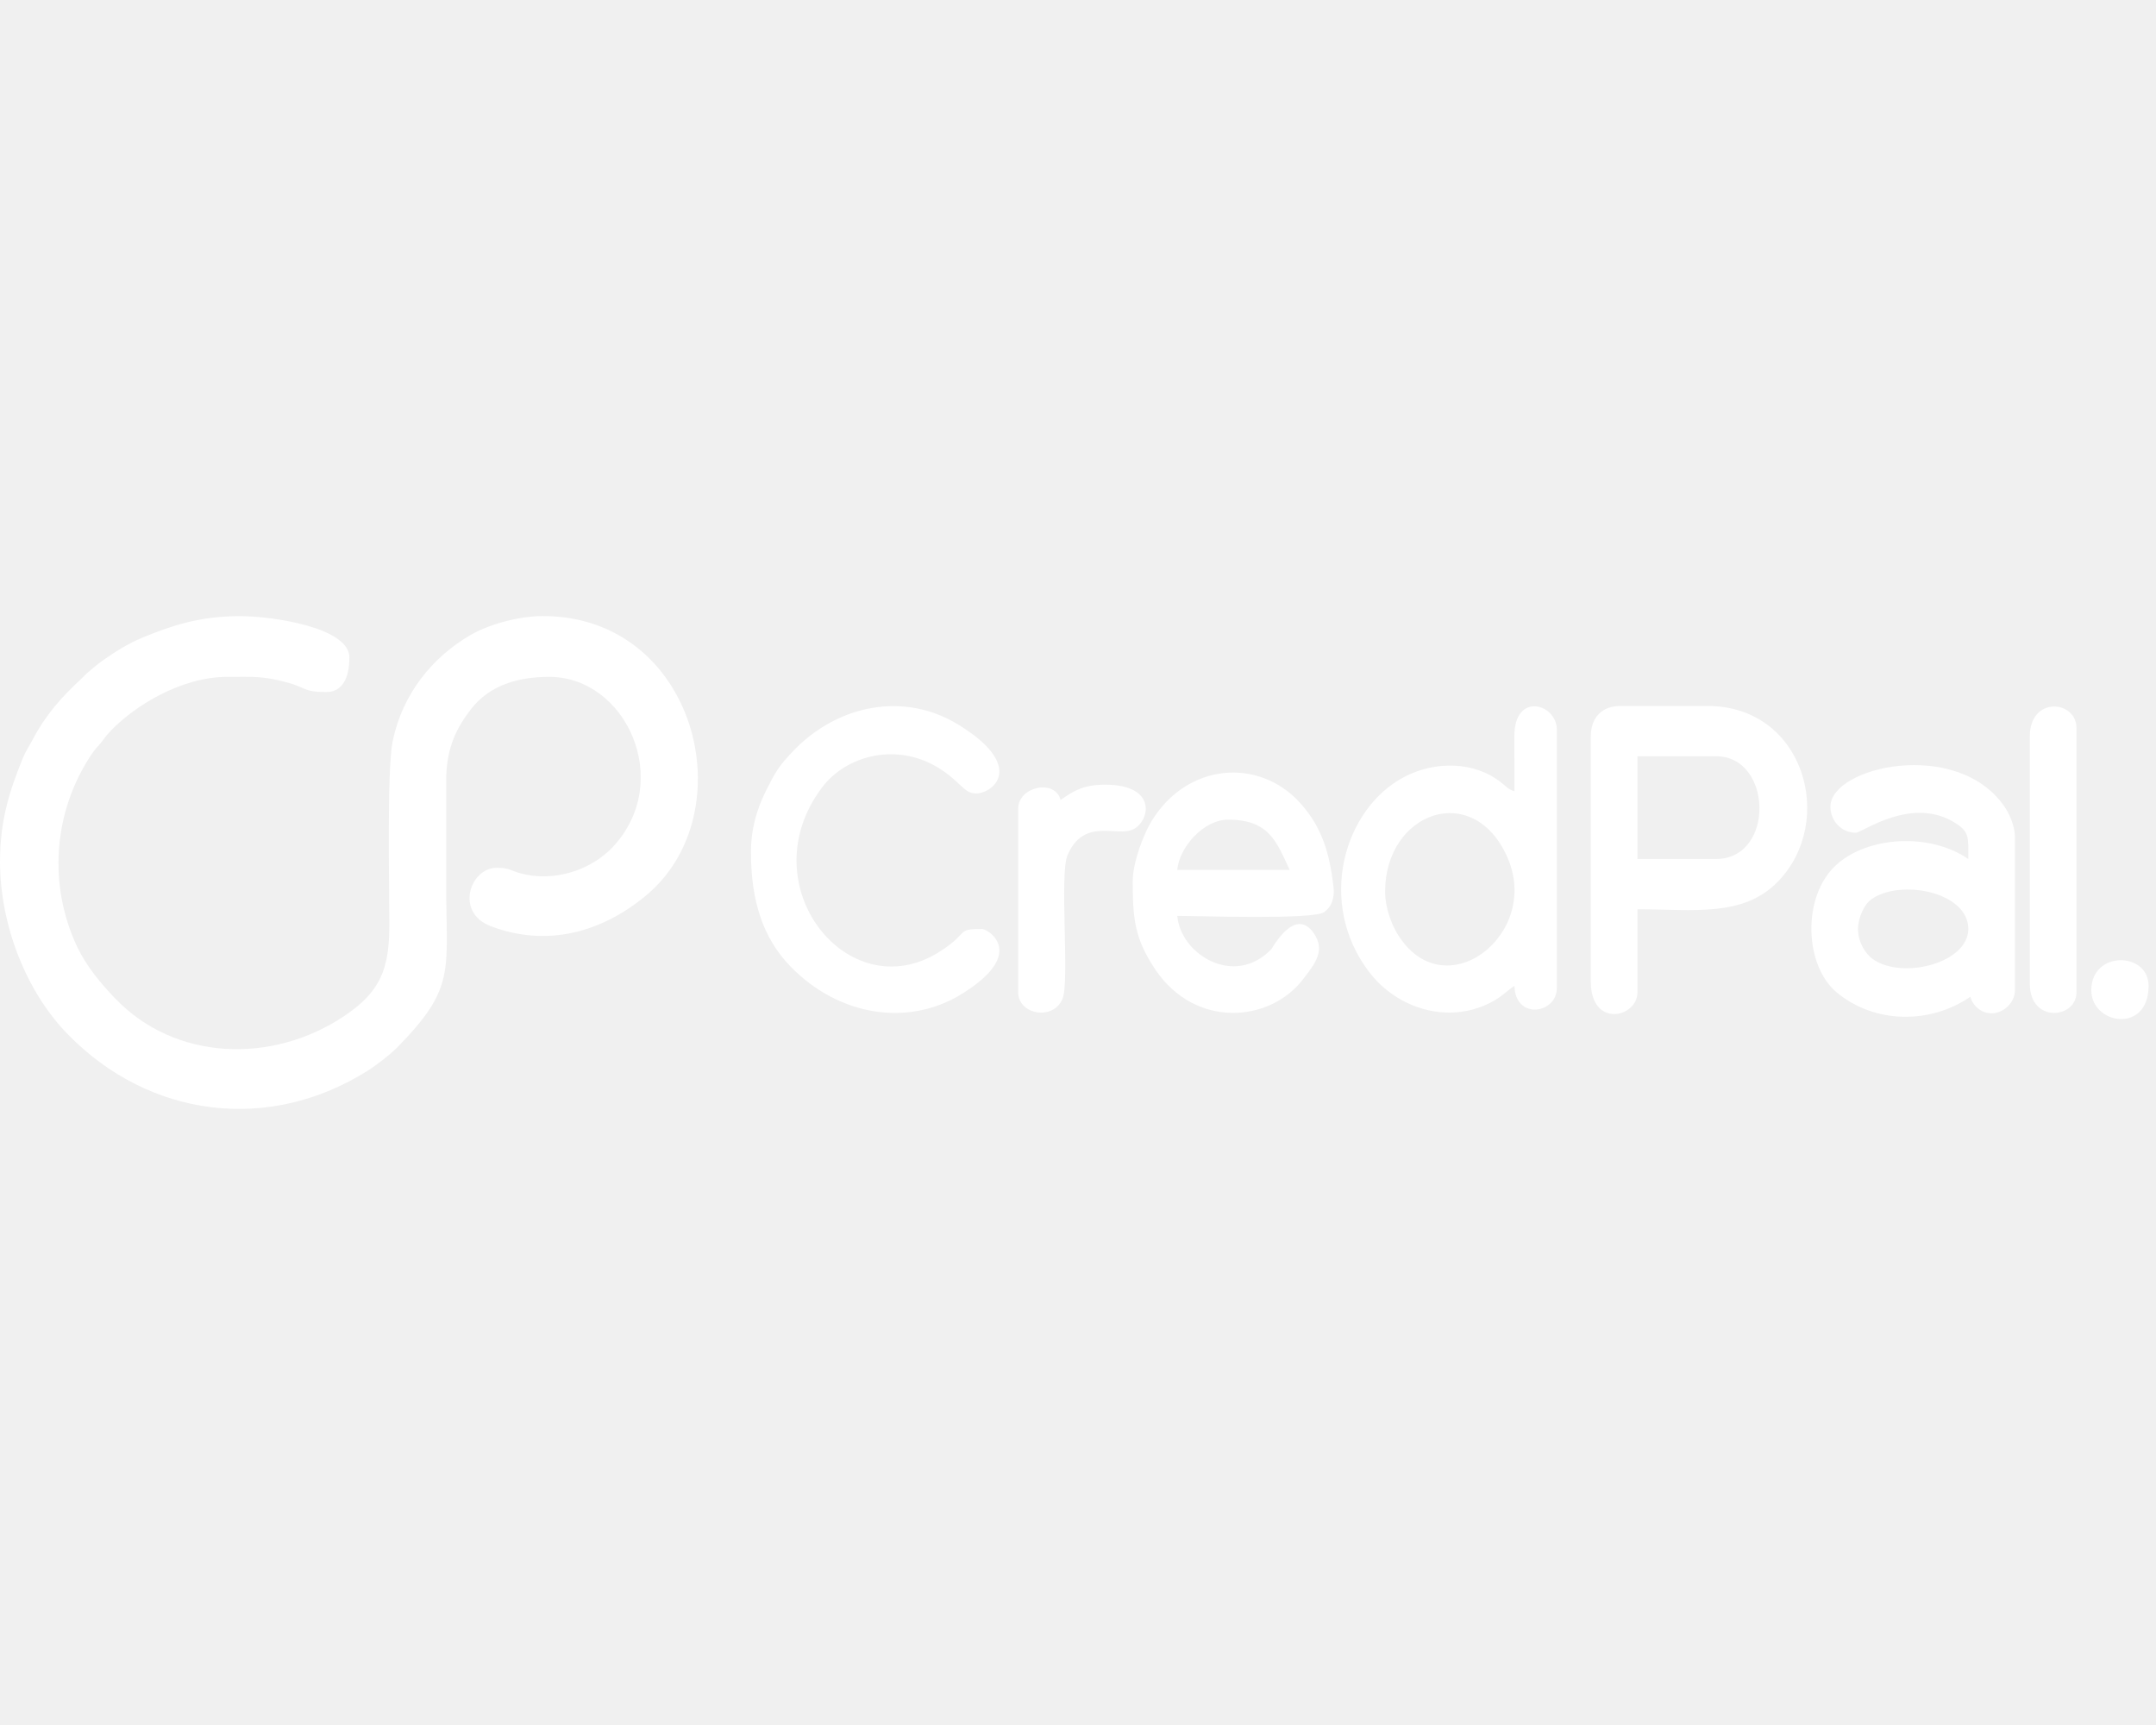
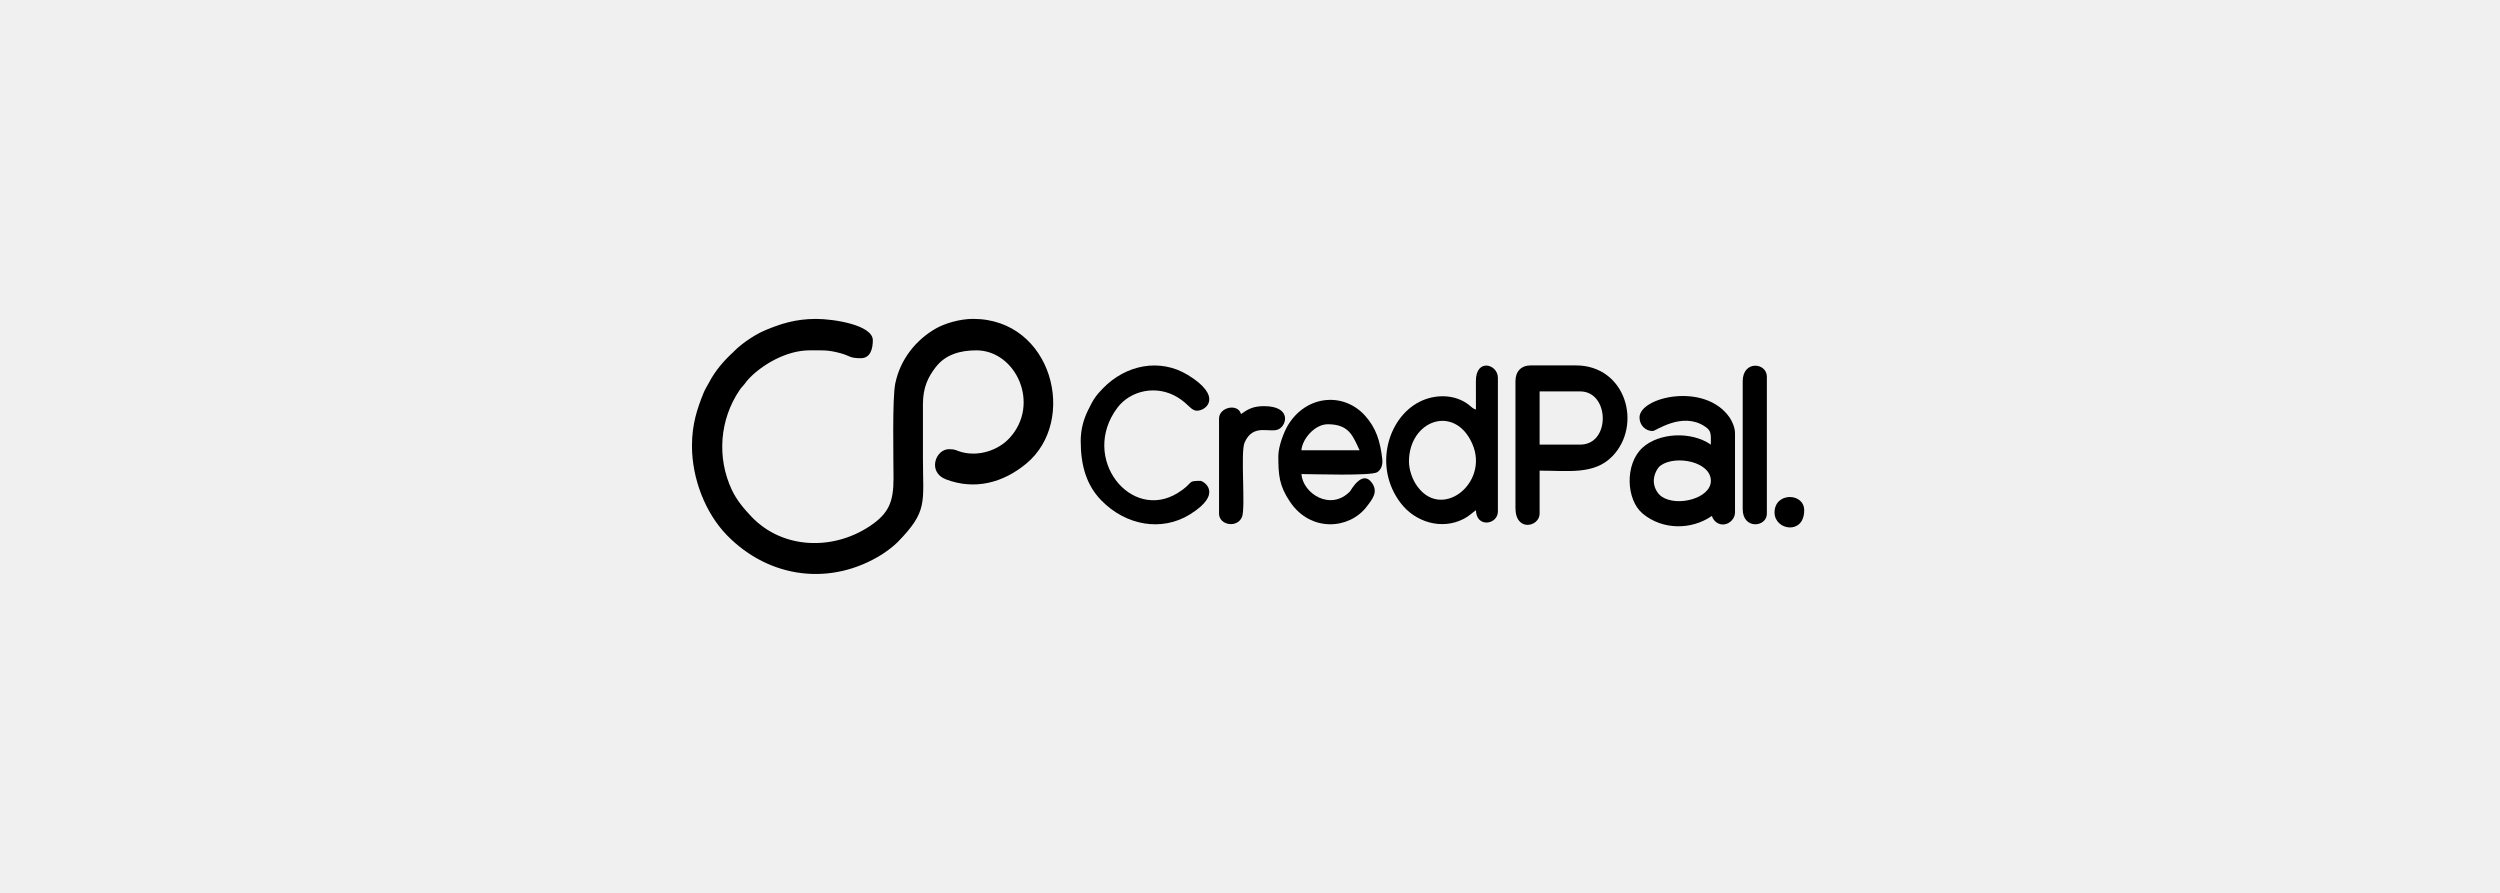
- <svg xmlns="http://www.w3.org/2000/svg" width="140" height="112" viewBox="0 0 140 112" fill="none">
-   <path fill-rule="evenodd" clip-rule="evenodd" d="M120.651 60.316C120.651 59.583 121.056 58.712 121.528 58.381C123.416 57.053 127.812 57.905 127.812 60.316C127.812 62.517 123.569 63.624 121.632 62.286C121.114 61.927 120.651 61.161 120.651 60.316ZM118.86 52.366C118.86 53.32 119.587 54.068 120.511 54.068C120.92 54.068 124.175 51.619 127.018 53.465C127.899 54.036 127.81 54.398 127.81 55.772C125.309 54.047 121.268 54.296 119.234 56.16C116.984 58.223 117.176 62.7 119.267 64.435C121.737 66.486 125.354 66.505 127.947 64.715C128.118 65.373 128.784 65.894 129.533 65.775C130.222 65.666 130.84 65.029 130.84 64.29V54.352C130.84 53.605 130.455 52.796 130.154 52.362C127.062 47.893 118.86 49.79 118.86 52.366Z" fill="white" />
-   <path fill-rule="evenodd" clip-rule="evenodd" d="M89.941 57.901C89.941 52.709 95.682 50.653 97.887 55.673C100.099 60.706 93.74 65.564 90.738 60.629C90.342 59.978 89.943 58.911 89.943 57.899L89.941 57.901ZM98.341 51.371C97.953 51.263 97.791 51.059 97.497 50.822C95.722 49.399 93.173 49.419 91.226 50.422C87.279 52.453 85.469 58.584 88.895 63.096C90.719 65.494 94.024 66.515 96.786 65.098C97.499 64.732 97.765 64.404 98.341 64.005C98.39 66.251 101.096 65.825 101.096 64.147V47.396C101.096 45.659 98.317 44.898 98.336 47.815C98.343 48.999 98.341 50.185 98.341 51.371Z" fill="white" />
-   <path fill-rule="evenodd" clip-rule="evenodd" d="M111.424 55.772H106.329V49.099H111.424C115.119 49.099 115.266 55.772 111.424 55.772ZM103.299 47.822V63.721C103.299 66.78 106.329 66.075 106.329 64.431V59.037C109.941 59.037 113.183 59.575 115.456 57.233C119.253 53.316 117.158 45.836 110.872 45.836H105.227C104.021 45.836 103.299 46.582 103.299 47.823V47.822Z" fill="white" />
-   <path fill-rule="evenodd" clip-rule="evenodd" d="M79.751 53.218C82.427 53.218 82.902 54.674 83.745 56.483H76.446C76.563 55.039 78.138 53.218 79.752 53.218H79.751ZM73.554 57.193C73.554 59.595 73.657 60.912 75.01 62.932C77.598 66.796 82.432 66.394 84.594 63.605C85.387 62.582 86.103 61.708 85.293 60.567C84.072 58.845 82.627 61.554 82.547 61.637C80.13 64.134 76.648 61.943 76.448 59.466C77.866 59.466 85.292 59.728 85.986 59.22C86.465 58.87 86.68 58.321 86.588 57.543C86.334 55.401 85.85 53.702 84.406 52.114C81.728 49.174 77.074 49.529 74.765 53.331C74.28 54.131 73.556 55.962 73.556 57.195L73.554 57.193Z" fill="white" />
-   <path fill-rule="evenodd" clip-rule="evenodd" d="M48.765 55.347C48.765 58.431 49.51 60.885 51.346 62.767C54.433 65.931 58.934 66.726 62.481 64.517C66.758 61.854 64.118 60.316 63.776 60.316C62.008 60.316 63.02 60.532 60.965 61.821C55.073 65.515 48.624 57.478 53.364 51.148C54.975 48.997 58.28 48.198 60.965 49.87C62.375 50.749 62.591 51.517 63.361 51.517C64.517 51.517 66.638 49.737 62.203 47.034C58.706 44.903 54.433 45.746 51.553 48.713C50.585 49.711 50.331 50.141 49.68 51.469C49.153 52.547 48.763 53.797 48.763 55.351L48.765 55.347Z" fill="white" />
-   <path fill-rule="evenodd" clip-rule="evenodd" d="M131.805 47.823V63.865C131.805 66.459 134.835 66.148 134.835 64.433V47.257C134.835 45.473 131.805 45.165 131.805 47.825V47.823Z" fill="white" />
-   <path fill-rule="evenodd" clip-rule="evenodd" d="M68.871 51.94C68.514 50.561 66.116 51.058 66.116 52.509V64.433C66.116 65.877 68.401 66.292 68.996 64.847C69.465 63.708 68.786 56.762 69.318 55.526C70.395 53.031 72.527 54.384 73.601 53.838C74.678 53.293 75.158 50.947 71.761 50.947C70.341 50.947 69.713 51.357 68.869 51.94H68.871Z" fill="white" />
-   <path fill-rule="evenodd" clip-rule="evenodd" d="M135.799 64.291C135.799 66.528 139.518 67.14 139.518 64.008C139.518 61.78 135.799 61.708 135.799 64.291Z" fill="white" />
-   <path fill-rule="evenodd" clip-rule="evenodd" d="M0 55.921C0 60.052 1.691 64.383 4.406 67.158C9.719 72.59 17.458 73.555 23.86 69.528C24.429 69.171 25.351 68.46 25.798 68.005C29.627 64.094 28.973 63.079 28.973 57.471V50.708C28.973 48.548 29.648 47.255 30.591 46.036C31.79 44.49 33.624 43.947 35.671 43.947C40.642 43.947 43.773 50.71 39.809 54.976C38.413 56.477 36.001 57.297 33.814 56.707C33.105 56.515 33.104 56.344 32.253 56.344C30.523 56.344 29.528 59.243 31.858 60.131C35.502 61.52 39.047 60.549 41.937 58.154C48.437 52.771 45.207 40 35.26 40C33.584 40 31.677 40.581 30.568 41.222C28.055 42.675 26.129 45.079 25.501 48.114C25.118 49.962 25.282 57.553 25.283 60.006C25.285 62.948 24.692 64.404 22.334 65.981C17.684 69.09 11.383 68.9 7.483 64.831C6.547 63.855 5.61 62.741 5.008 61.466C3.101 57.422 3.468 52.651 5.957 48.959C6.223 48.562 6.32 48.525 6.58 48.193C6.844 47.855 6.889 47.761 7.208 47.43C8.743 45.837 11.753 43.947 14.76 43.947C16.386 43.947 17.023 43.871 18.646 44.309C19.863 44.637 19.703 44.933 21.183 44.933C22.435 44.933 22.687 43.658 22.687 42.68C22.687 40.764 17.769 40.004 15.58 40.004C12.954 40.004 11.113 40.633 9.272 41.39C8.349 41.771 7.586 42.251 6.804 42.791C6.393 43.075 6.098 43.33 5.72 43.647C5.503 43.83 5.435 43.932 5.226 44.124C3.997 45.253 2.951 46.446 2.14 47.986C1.857 48.526 1.671 48.747 1.425 49.362C0.644 51.318 0.002 53.221 0.002 55.925L0 55.921Z" fill="white" />
+ <svg xmlns="http://www.w3.org/2000/svg" width="140" height="50" viewBox="0 0 140 112" fill="none">
+   <path fill-rule="evenodd" clip-rule="evenodd" d="M120.651 60.316C120.651 59.583 121.056 58.712 121.528 58.381C123.416 57.053 127.812 57.905 127.812 60.316C127.812 62.517 123.569 63.624 121.632 62.286C121.114 61.927 120.651 61.161 120.651 60.316ZM118.86 52.366C118.86 53.32 119.587 54.068 120.511 54.068C120.92 54.068 124.175 51.619 127.018 53.465C127.899 54.036 127.81 54.398 127.81 55.772C125.309 54.047 121.268 54.296 119.234 56.16C116.984 58.223 117.176 62.7 119.267 64.435C121.737 66.486 125.354 66.505 127.947 64.715C128.118 65.373 128.784 65.894 129.533 65.775C130.222 65.666 130.84 65.029 130.84 64.29V54.352C130.84 53.605 130.455 52.796 130.154 52.362C127.062 47.893 118.86 49.79 118.86 52.366Z" fill="black" />
+   <path fill-rule="evenodd" clip-rule="evenodd" d="M89.941 57.901C89.941 52.709 95.682 50.653 97.887 55.673C100.099 60.706 93.74 65.564 90.738 60.629C90.342 59.978 89.943 58.911 89.943 57.899L89.941 57.901ZM98.341 51.371C97.953 51.263 97.791 51.059 97.497 50.822C95.722 49.399 93.173 49.419 91.226 50.422C87.279 52.453 85.469 58.584 88.895 63.096C90.719 65.494 94.024 66.515 96.786 65.098C97.499 64.732 97.765 64.404 98.341 64.005C98.39 66.251 101.096 65.825 101.096 64.147V47.396C101.096 45.659 98.317 44.898 98.336 47.815C98.343 48.999 98.341 50.185 98.341 51.371Z" fill="black" />
+   <path fill-rule="evenodd" clip-rule="evenodd" d="M111.424 55.772H106.329V49.099H111.424C115.119 49.099 115.266 55.772 111.424 55.772ZM103.299 47.822V63.721C103.299 66.78 106.329 66.075 106.329 64.431V59.037C109.941 59.037 113.183 59.575 115.456 57.233C119.253 53.316 117.158 45.836 110.872 45.836H105.227C104.021 45.836 103.299 46.582 103.299 47.823V47.822Z" fill="black" />
+   <path fill-rule="evenodd" clip-rule="evenodd" d="M79.751 53.218C82.427 53.218 82.902 54.674 83.745 56.483H76.446C76.563 55.039 78.138 53.218 79.752 53.218H79.751ZM73.554 57.193C73.554 59.595 73.657 60.912 75.01 62.932C77.598 66.796 82.432 66.394 84.594 63.605C85.387 62.582 86.103 61.708 85.293 60.567C84.072 58.845 82.627 61.554 82.547 61.637C80.13 64.134 76.648 61.943 76.448 59.466C77.866 59.466 85.292 59.728 85.986 59.22C86.465 58.87 86.68 58.321 86.588 57.543C86.334 55.401 85.85 53.702 84.406 52.114C81.728 49.174 77.074 49.529 74.765 53.331C74.28 54.131 73.556 55.962 73.556 57.195L73.554 57.193Z" fill="black" />
+   <path fill-rule="evenodd" clip-rule="evenodd" d="M48.765 55.347C48.765 58.431 49.51 60.885 51.346 62.767C54.433 65.931 58.934 66.726 62.481 64.517C66.758 61.854 64.118 60.316 63.776 60.316C62.008 60.316 63.02 60.532 60.965 61.821C55.073 65.515 48.624 57.478 53.364 51.148C54.975 48.997 58.28 48.198 60.965 49.87C62.375 50.749 62.591 51.517 63.361 51.517C64.517 51.517 66.638 49.737 62.203 47.034C58.706 44.903 54.433 45.746 51.553 48.713C50.585 49.711 50.331 50.141 49.68 51.469C49.153 52.547 48.763 53.797 48.763 55.351L48.765 55.347Z" fill="black" />
+   <path fill-rule="evenodd" clip-rule="evenodd" d="M131.805 47.823V63.865C131.805 66.459 134.835 66.148 134.835 64.433V47.257C134.835 45.473 131.805 45.165 131.805 47.825V47.823Z" fill="black" />
+   <path fill-rule="evenodd" clip-rule="evenodd" d="M68.871 51.94C68.514 50.561 66.116 51.058 66.116 52.509V64.433C66.116 65.877 68.401 66.292 68.996 64.847C69.465 63.708 68.786 56.762 69.318 55.526C70.395 53.031 72.527 54.384 73.601 53.838C74.678 53.293 75.158 50.947 71.761 50.947C70.341 50.947 69.713 51.357 68.869 51.94H68.871Z" fill="black" />
+   <path fill-rule="evenodd" clip-rule="evenodd" d="M135.799 64.291C135.799 66.528 139.518 67.14 139.518 64.008C139.518 61.78 135.799 61.708 135.799 64.291Z" fill="black" />
+   <path fill-rule="evenodd" clip-rule="evenodd" d="M0 55.921C0 60.052 1.691 64.383 4.406 67.158C9.719 72.59 17.458 73.555 23.86 69.528C24.429 69.171 25.351 68.46 25.798 68.005C29.627 64.094 28.973 63.079 28.973 57.471V50.708C28.973 48.548 29.648 47.255 30.591 46.036C31.79 44.49 33.624 43.947 35.671 43.947C40.642 43.947 43.773 50.71 39.809 54.976C38.413 56.477 36.001 57.297 33.814 56.707C33.105 56.515 33.104 56.344 32.253 56.344C30.523 56.344 29.528 59.243 31.858 60.131C35.502 61.52 39.047 60.549 41.937 58.154C48.437 52.771 45.207 40 35.26 40C33.584 40 31.677 40.581 30.568 41.222C28.055 42.675 26.129 45.079 25.501 48.114C25.118 49.962 25.282 57.553 25.283 60.006C25.285 62.948 24.692 64.404 22.334 65.981C17.684 69.09 11.383 68.9 7.483 64.831C6.547 63.855 5.61 62.741 5.008 61.466C3.101 57.422 3.468 52.651 5.957 48.959C6.223 48.562 6.32 48.525 6.58 48.193C6.844 47.855 6.889 47.761 7.208 47.43C8.743 45.837 11.753 43.947 14.76 43.947C16.386 43.947 17.023 43.871 18.646 44.309C19.863 44.637 19.703 44.933 21.183 44.933C22.435 44.933 22.687 43.658 22.687 42.68C22.687 40.764 17.769 40.004 15.58 40.004C12.954 40.004 11.113 40.633 9.272 41.39C8.349 41.771 7.586 42.251 6.804 42.791C6.393 43.075 6.098 43.33 5.72 43.647C5.503 43.83 5.435 43.932 5.226 44.124C3.997 45.253 2.951 46.446 2.14 47.986C1.857 48.526 1.671 48.747 1.425 49.362C0.644 51.318 0.002 53.221 0.002 55.925L0 55.921Z" fill="black" />
</svg>
